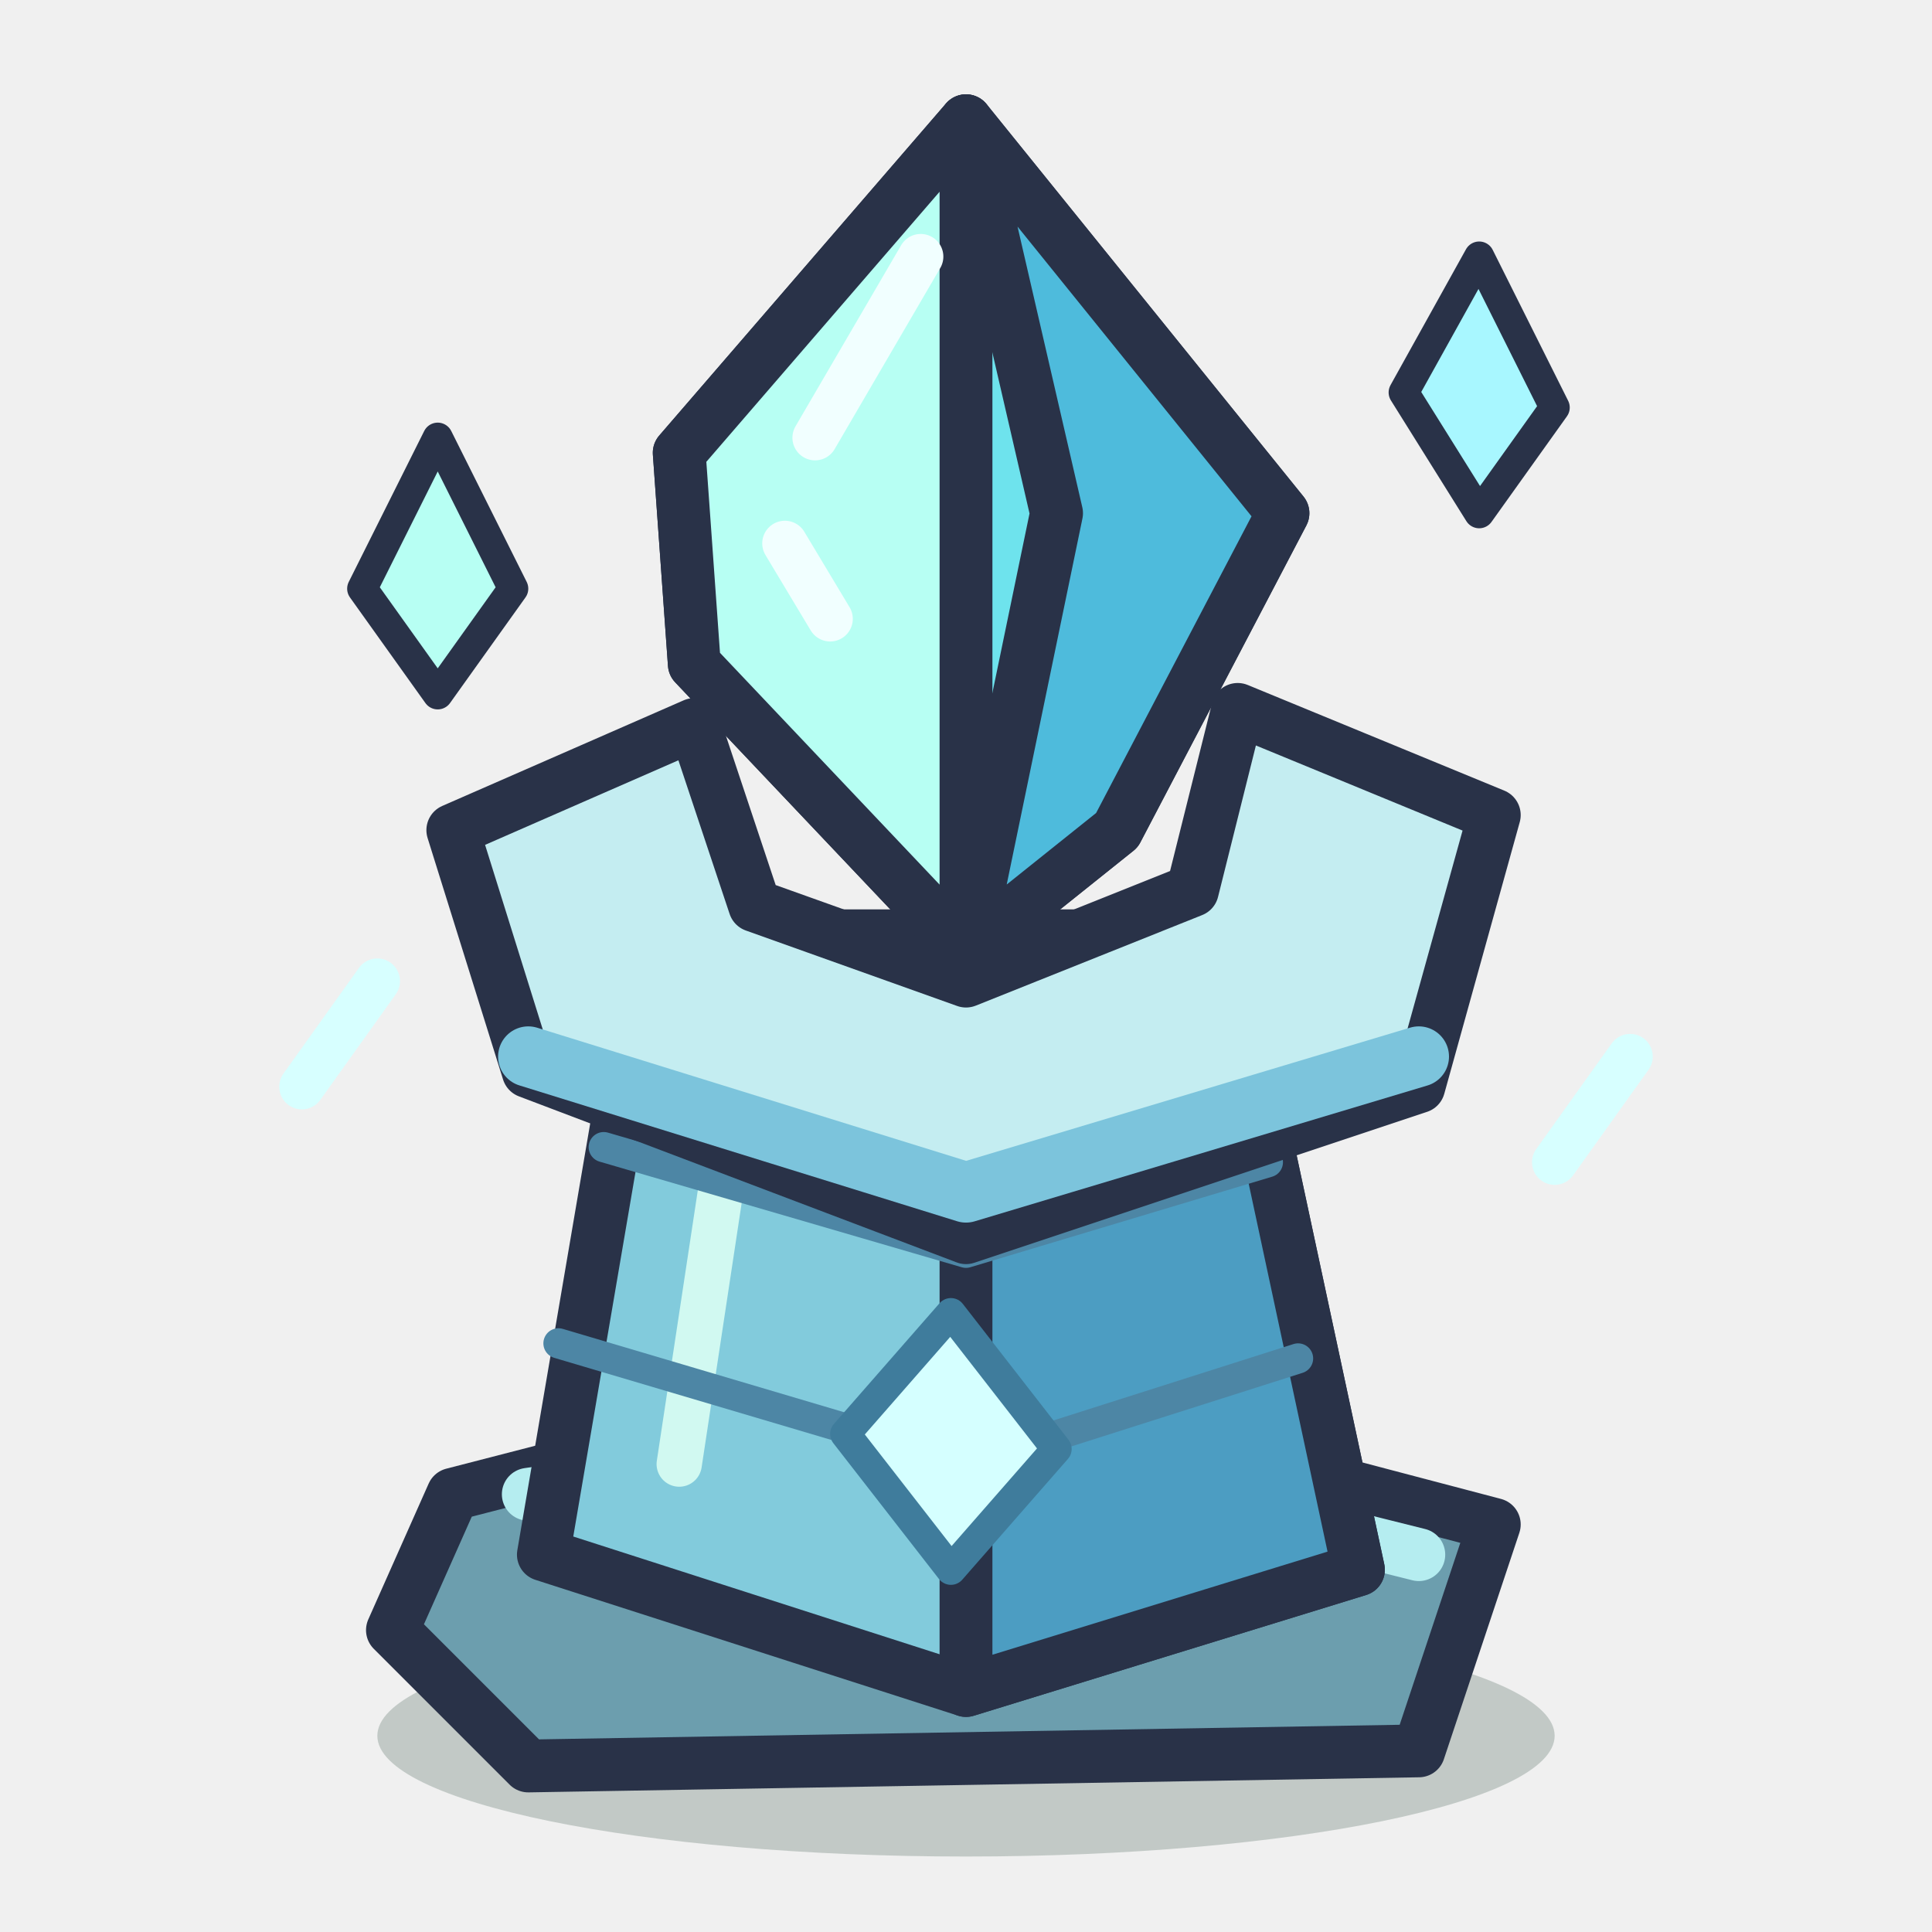
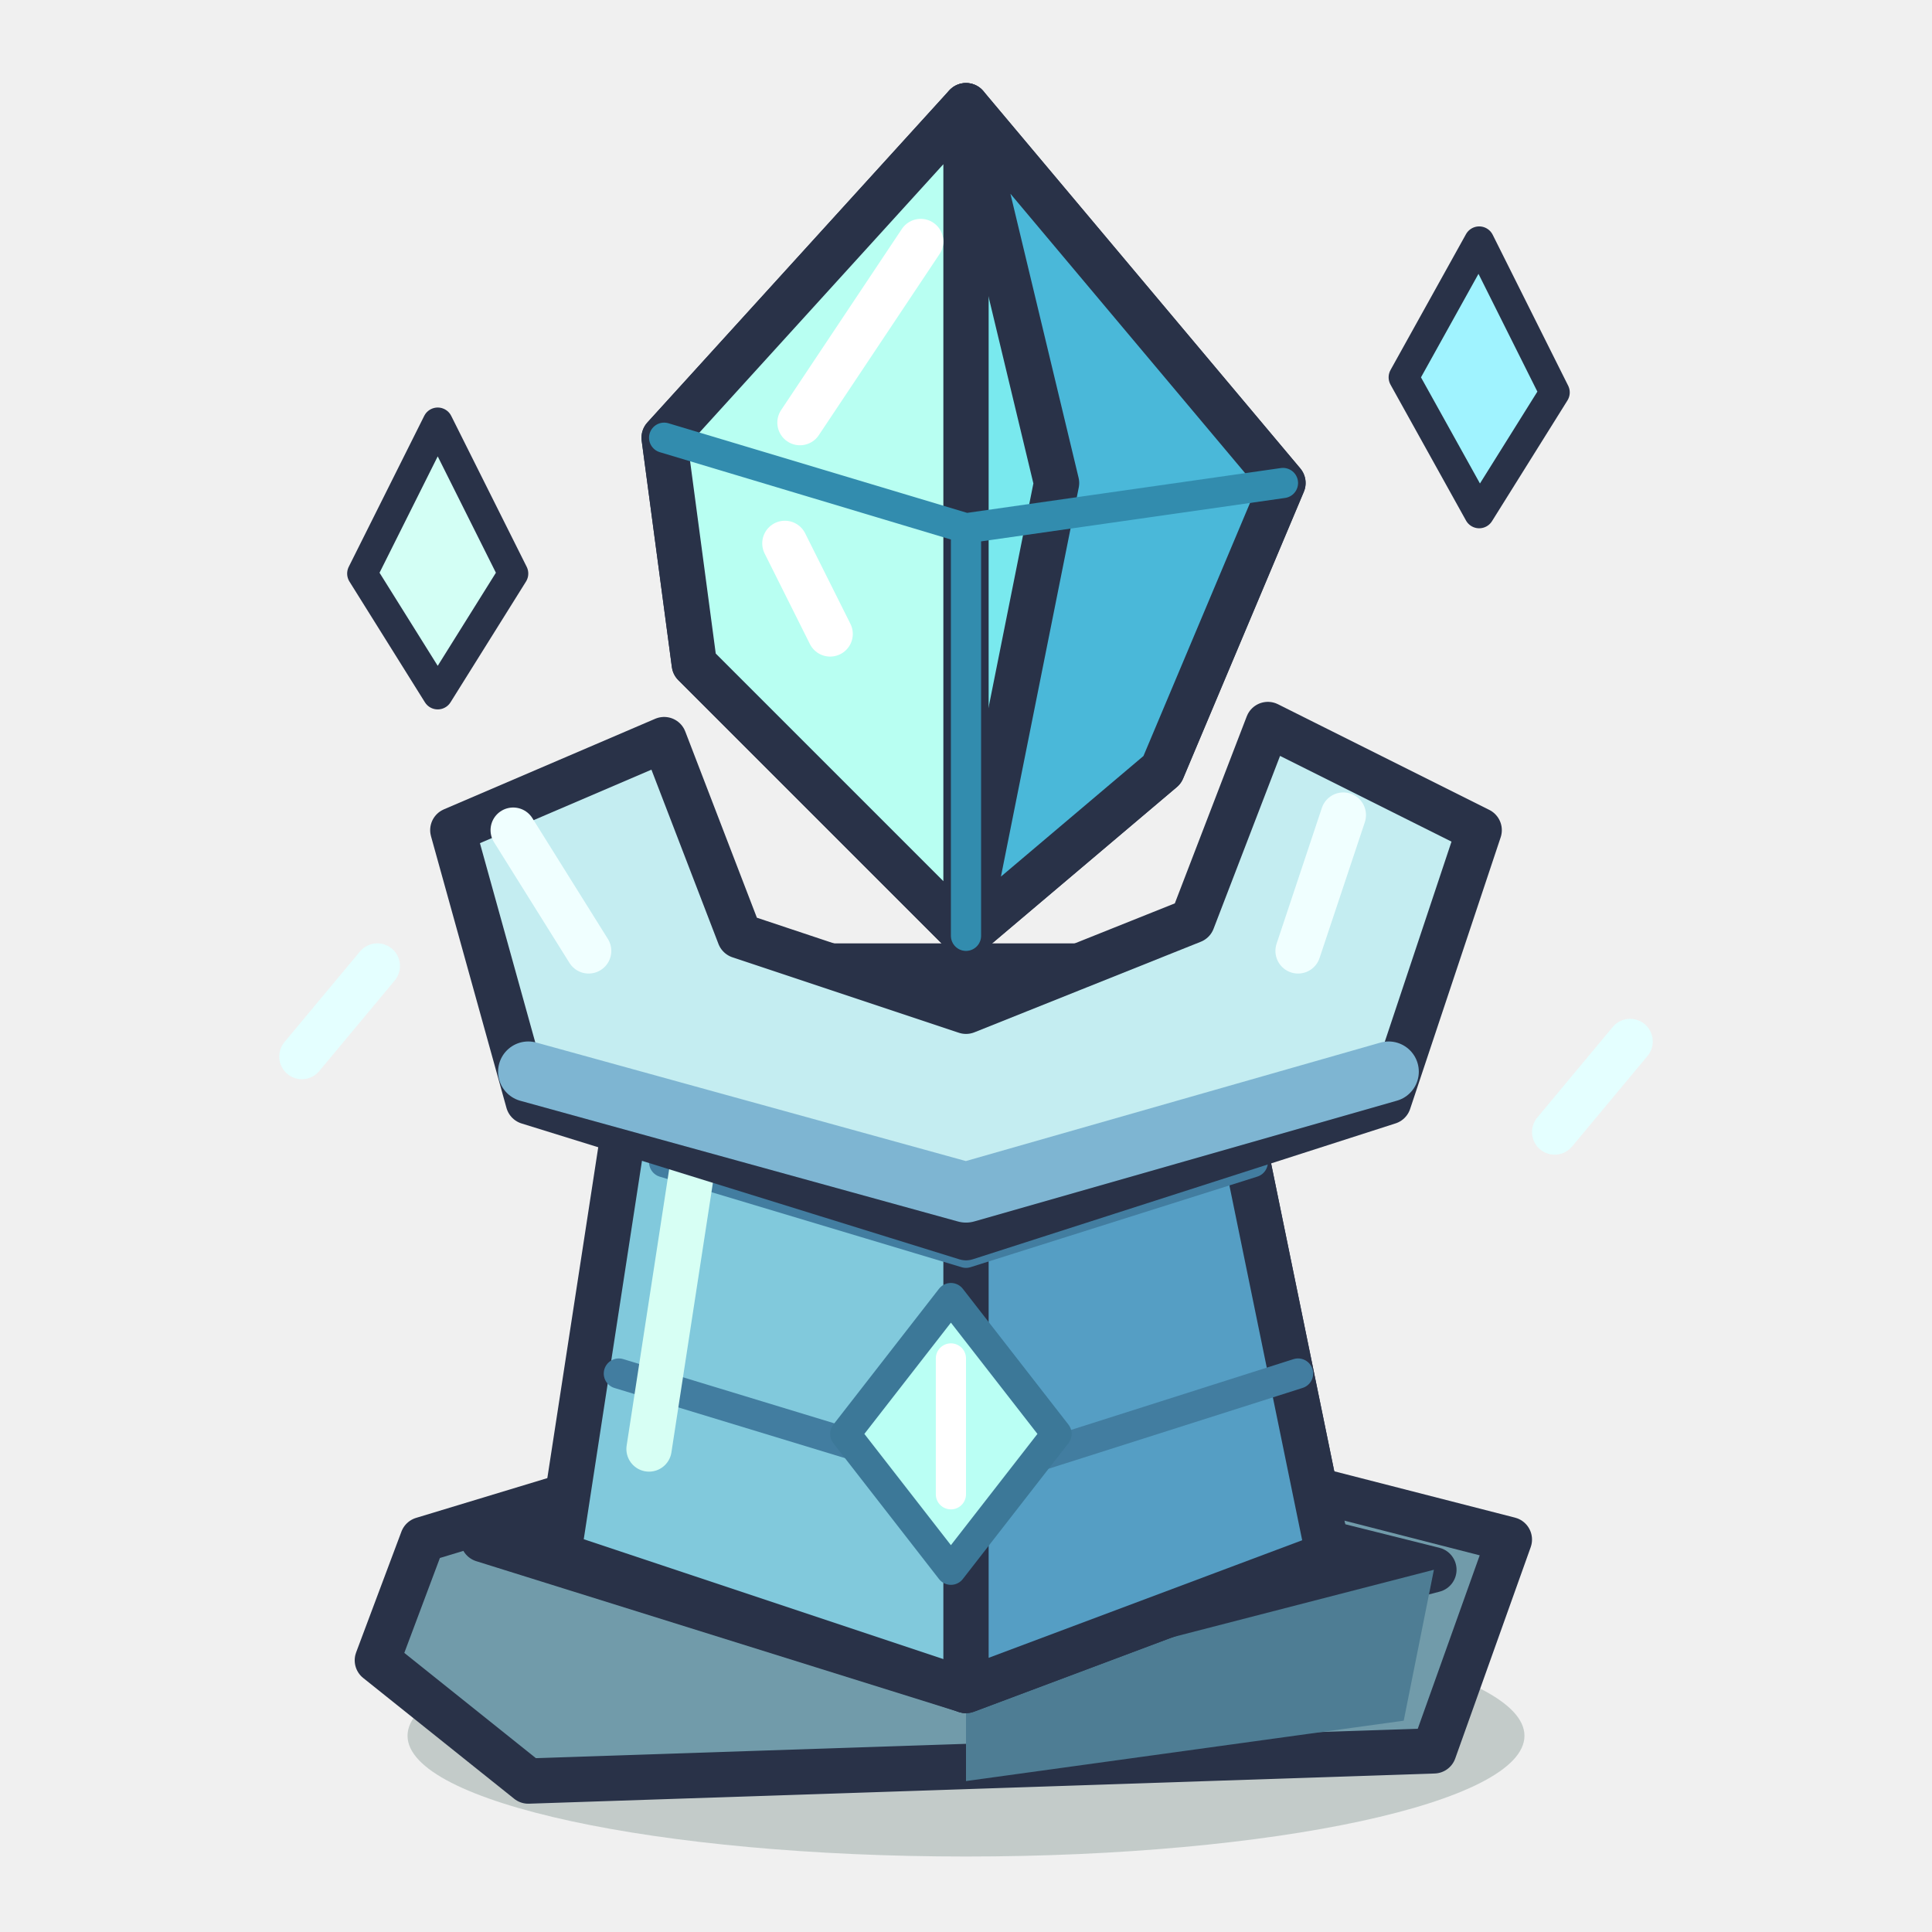
- <svg xmlns="http://www.w3.org/2000/svg" viewBox="0 0 128 128">
-   <g stroke="#293248" stroke-width="3.5" stroke-linejoin="round" stroke-linecap="round">
-     <ellipse cx="64" cy="115" rx="39" ry="8" fill="#264739" opacity=".23" stroke="none" />
-     <path d="M30 99 61 91 99 101 94 116 35 117 26 108Z" fill="#6c9eae" />
-     <path d="M35 99 62 95 94 103" fill="none" stroke="#b5edf0" />
-     <path d="M43 62 81 62 90 104 64 112 36 103Z" fill="#82cbdc" />
-     <path d="M64 65 81 62 90 104 64 112Z" fill="#4c9dc2" />
-     <path d="M43 65 50 64 45 97" fill="none" stroke="#d1f9f1" stroke-width="3" />
-     <path d="M37 89 64 97 86 90M40 76 64 83 84 77" fill="none" stroke="#4d86a5" stroke-width="2" />
-     <path d="M30 55 46 48 50 60 64 65 79 59 82 47 99 54 94 72 64 82 35 71Z" fill="#c4edf1" />
-     <path d="M35 70 64 79 94 70" fill="none" stroke="#7cc4dc" stroke-width="4" />
-     <path d="M63 87 70 96 63 104 56 95Z" fill="#d5ffff" stroke="#3f7c9c" stroke-width="2" />
-     <path d="M64 8 85 34 74 55 64 63 46 44 45 30Z" fill="#6ee3ed" />
-     <path d="M64 8 64 63 46 44 45 30Z" fill="#b7fff3" />
-     <path d="M64 8 85 34 74 55 64 63 70 34Z" fill="#4ebbdc" />
-     <path d="M54 29 61 17M52 36 55 41" fill="none" stroke="#f1ffff" stroke-width="3" />
-     <path d="M24 39 29 29 34 39 29 46Z" fill="#b7fff3" stroke-width="2" />
-     <path d="M93 26 98 17 103 27 98 34Z" fill="#a8f7ff" stroke-width="2" />
-     <path d="M20 72 25 65M103 77 108 70" fill="none" stroke="#d7ffff" stroke-width="3" />
+ <svg xmlns="http://www.w3.org/2000/svg" viewBox="0 0 128 128" width="128" height="128">
+   <g stroke="#293248" stroke-width="3" stroke-linecap="round" stroke-linejoin="round">
+     <ellipse cx="64" cy="115" rx="37" ry="8" fill="#244b42" opacity=".22" stroke="none" />
+     <path d="M28 102 61 92 100 102 95 116 35 118 25 110Z" fill="#719baa" />
+     <path d="M32 102 63 96 95 104 64 112Z" fill="#c2e0df" />
+     <path d="M64 112 95 104 93 114 64 118Z" fill="#4e7d94" stroke="none" />
+     <path d="M43 64 80 64 88 103 64 112 37 103Z" fill="#81c9dc" />
+     <path d="M64 66 80 64 88 103 64 112Z" fill="#559ec4" />
+     <path d="M44 77 64 83 83 77M41 91 64 98 86 91" fill="none" stroke="#427da0" stroke-width="2" />
+     <path d="M47 70 43 96" fill="none" stroke="#d7fff4" stroke-width="3" />
+     <path d="M63 86 70 95 63 104 56 95Z" fill="#bafff4" stroke="#3c7898" stroke-width="2" />
+     <path d="M63 90 63 99" fill="none" stroke="#ffffff" stroke-width="2" />
+     <path d="M30 55 44 49 49 62 64 67   79 61 84 48 98 55 92 73 64 82 35 73Z" fill="#c4edf1" />
+     <path d="M35 71 64 79 92 71" fill="none" stroke="#7eb5d2" stroke-width="4" />
+     <path d="M34 55 39 63M89 54 86 63" fill="none" stroke="#f0ffff" stroke-width="3" />
+     <path d="M64 7 85 32 77 51 64 62 46 44 44 29Z" fill="#79e9ee" />
+     <path d="M64 7 64 62 46 44 44 29Z" fill="#b8fff2" />
+     <path d="M64 7 85 32 77 51 64 62 70 32Z" fill="#4ab8d9" />
+     <path d="M44 29 64 35 85 32M64 35 64 62" fill="none" stroke="#328cae" stroke-width="2" />
+     <path d="M53 28 61 16M52 36 55 42" fill="none" stroke="#ffffff" stroke-width="3" />
+     <path d="M24 38 29 28 34 38 29 46Z" fill="#d3fff5" stroke-width="2" />
+     <path d="M93 25 98 16 103 26 98 34Z" fill="#a0f3ff" stroke-width="2" />
+     <path d="M20 70 25 64M103 75 108 69" fill="none" stroke="#e4ffff" stroke-width="3" />
  </g>
</svg>
